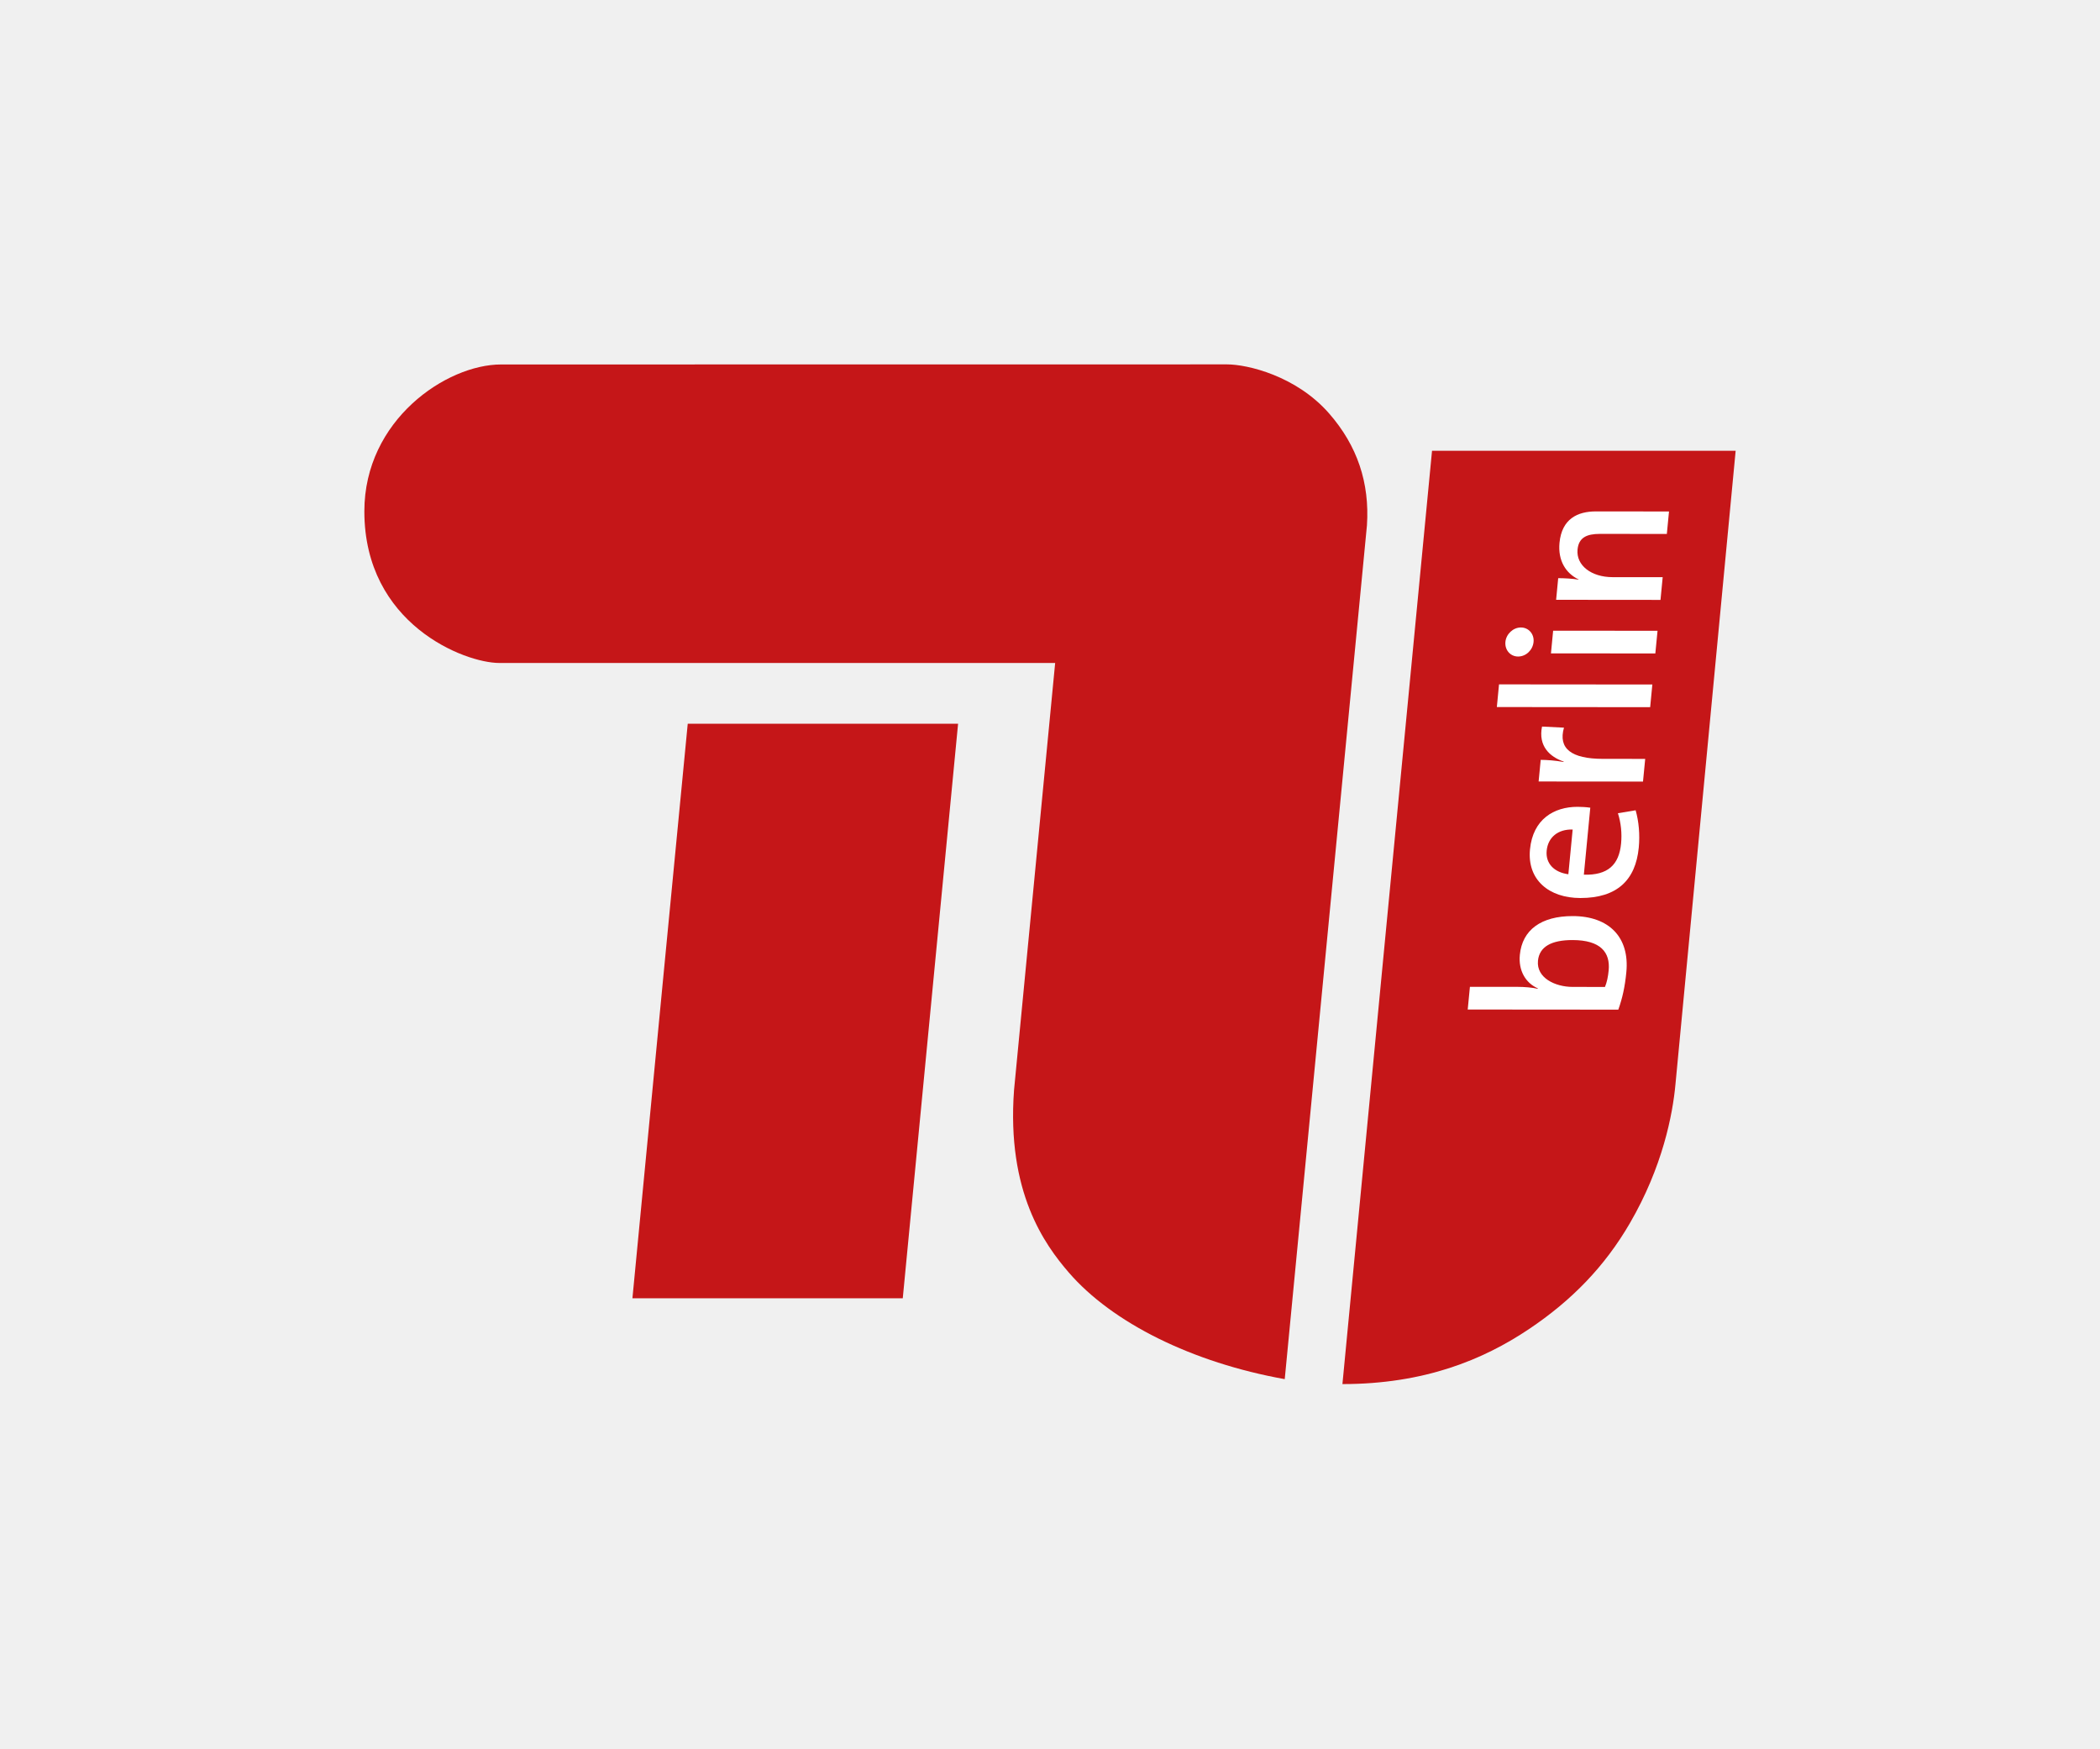
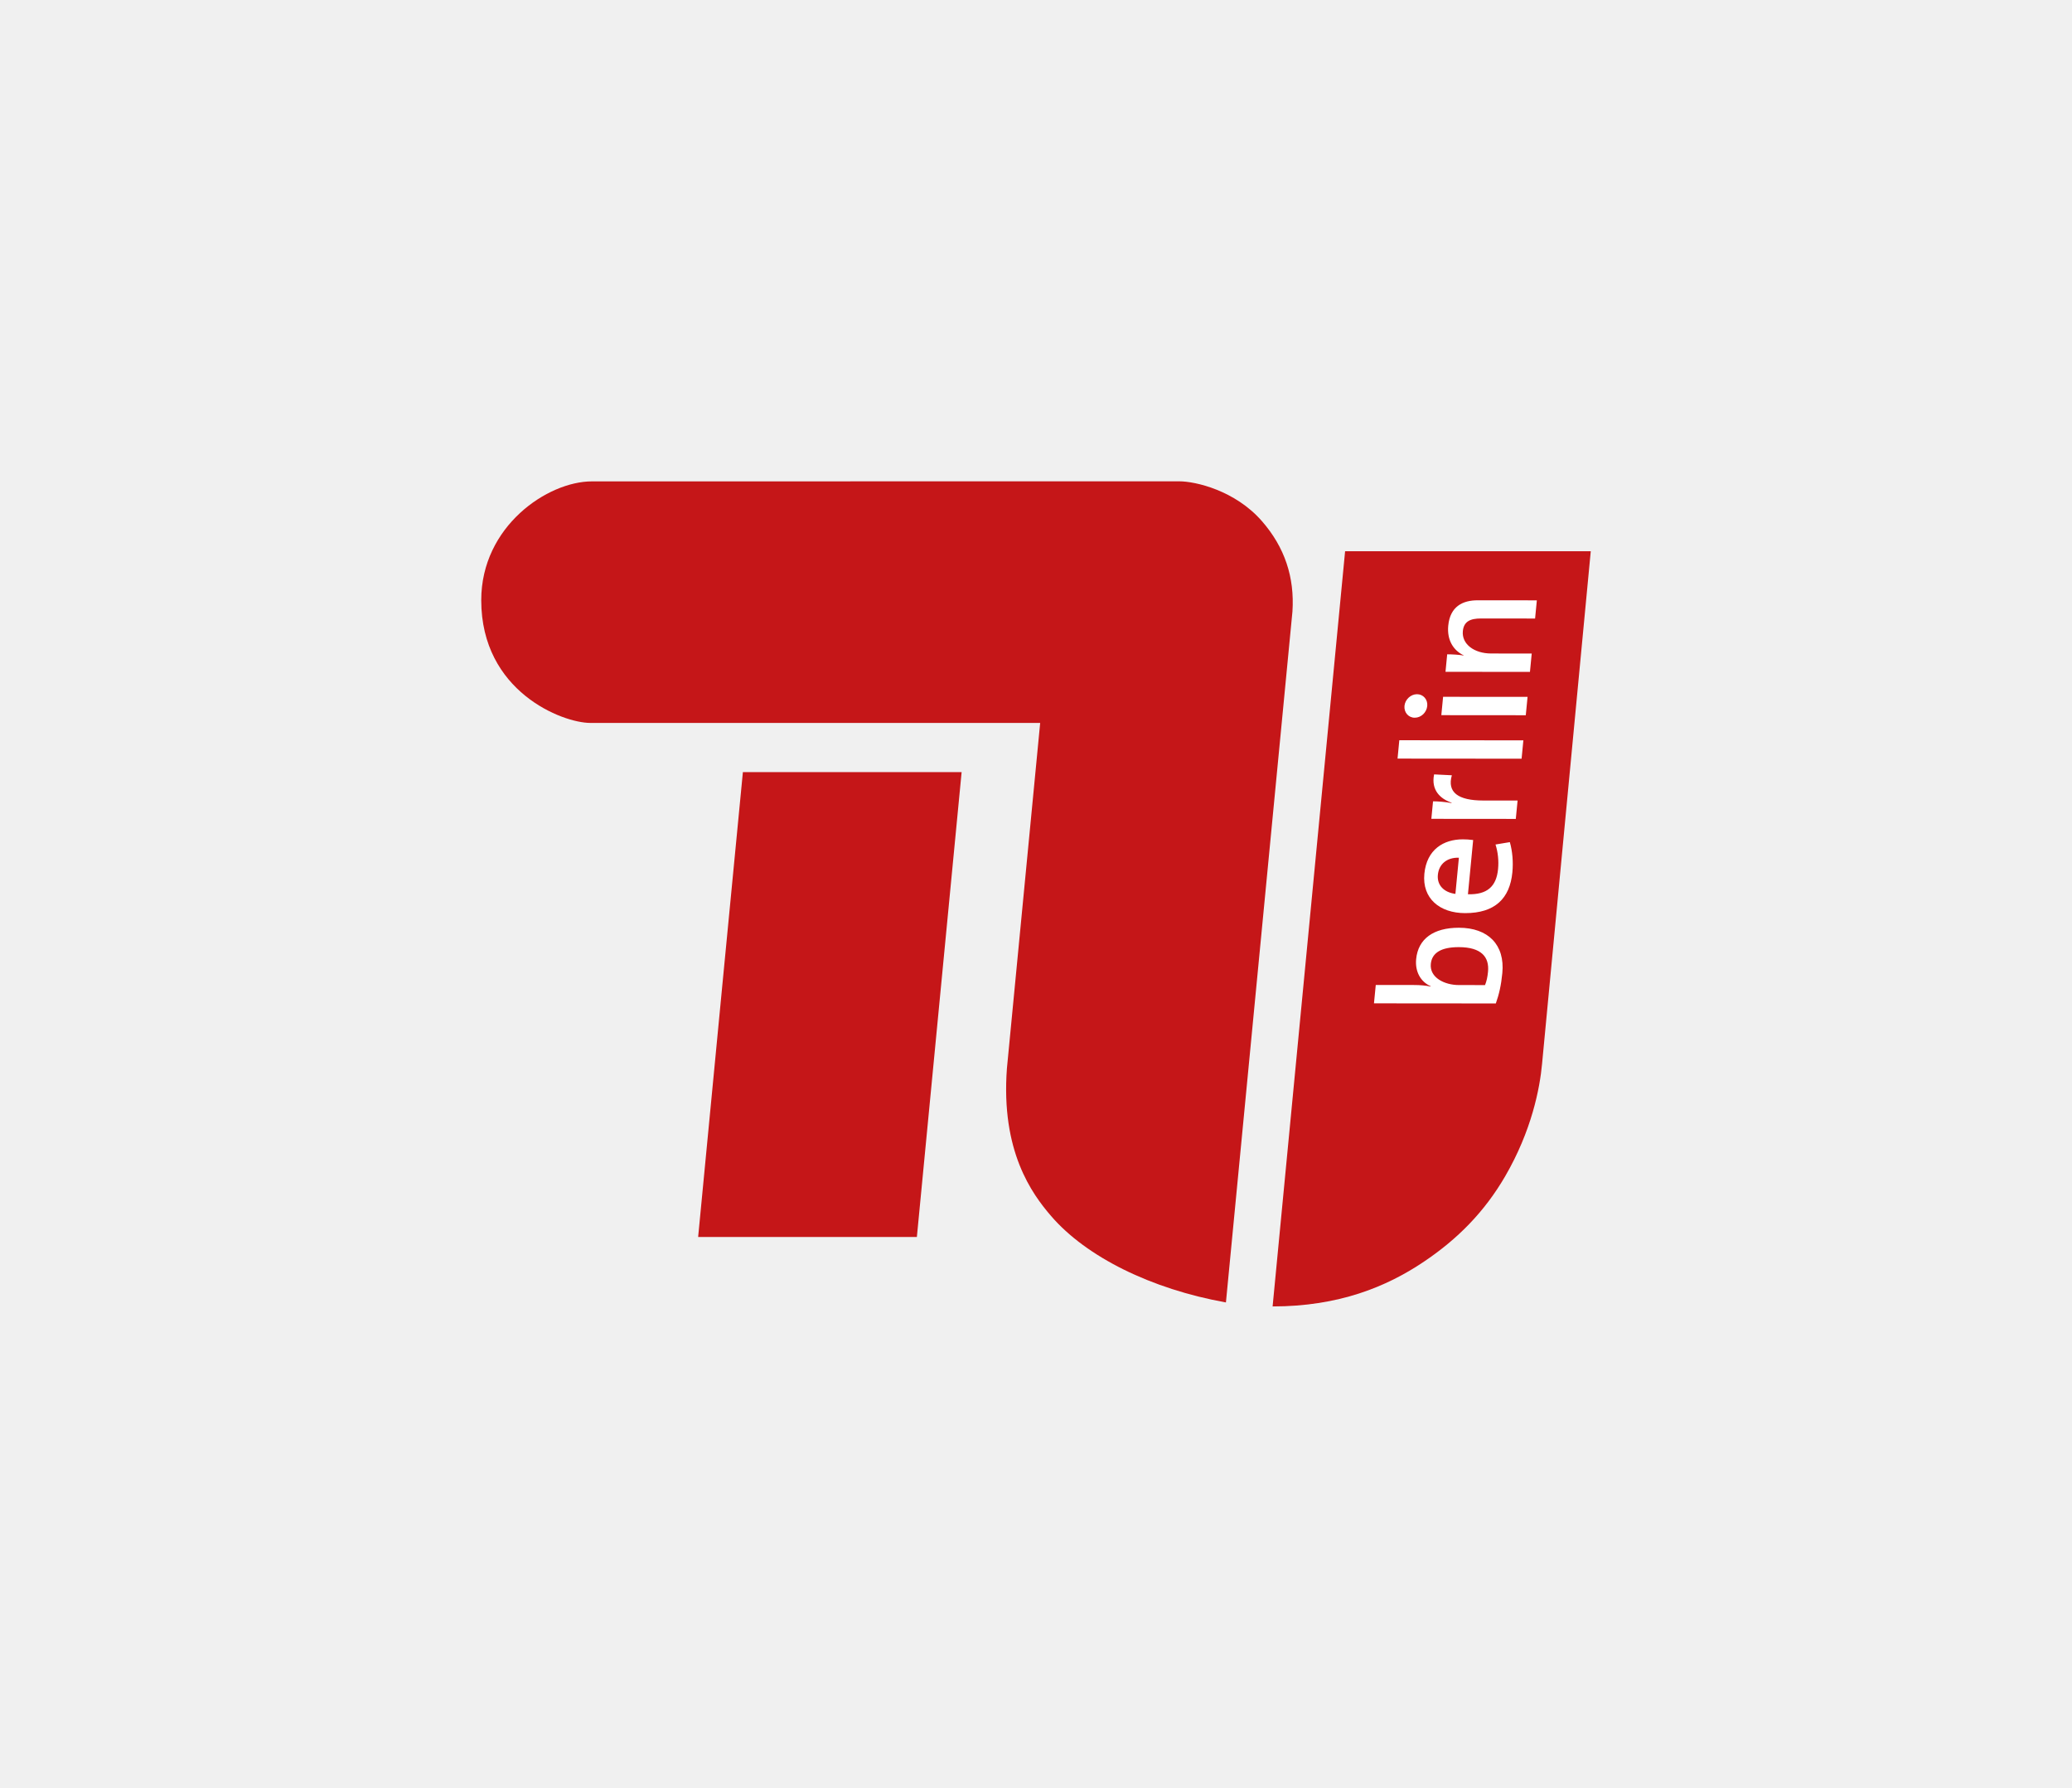
- <svg xmlns="http://www.w3.org/2000/svg" width="120.113" height="100" id="svg17496" version="1.1">
-   <defs id="defs17498" />
-   <g id="layer1" transform="translate(-299.9434,-619.5053)">
-     <g id="g17616">
-       <g transform="matrix(0.1825186,0,0,0.1825186,207.7795,462.7177)" id="g17554">
-         <path d="m 889.419,1097.83 3.69,0 0,-3.69 -3.69,0 0,3.69 z" style="fill:#ffffff;fill-opacity:1;fill-rule:nonzero;stroke:none" id="path3046" />
-         <path d="m 925.639,1292.729 c 25.664,0 44.108,-7.619 58.429,-17.214 13.355,-8.949 23.706,-19.538 31.648,-33.198 10.264,-17.656 13.426,-34.066 14.291,-43.586 0.01,-0.079 18.858,-198.45 18.858,-198.45 l -95.146,-0.01 c 0,0 -28.11,292.454 -28.079,292.454" style="fill:#c51618;fill-opacity:1;fill-rule:nonzero;stroke:none" id="path3048" />
-         <path d="m 835.617,1066.761 -12.883,133.808 c -2.37,32.021 9.636,48.474 17.108,57.144 13.645,15.83 38.737,28.276 67.718,33.468 0.801,-8.51 25.764,-267.519 25.764,-267.566 0.866,-13.295 -3.005,-24.922 -11.876,-35.054 -10.344,-11.816 -25.65,-15.357 -31.974,-15.357 l -227.495,0.025 c -17.113,0 -42.843,17.367 -42.843,46.011 0,35.394 31.45,47.526 42.271,47.526 5.524,0 174.21,0 174.21,0" style="fill:#c51618;fill-opacity:1;fill-rule:nonzero;stroke:none" id="path3050" />
-         <path d="m 703.144,1265.836 84.716,0 17.336,-180.031 -84.72,0 c 0,0 -15.14,156.718 -17.332,180.033 l 0,0" style="fill:#c51618;fill-opacity:1;fill-rule:nonzero;stroke:none" id="path3052" />
-         <path d="m 986.915,1160.091 c -0.514,5.316 5.332,8.178 10.866,8.184 l 10.13,0.01 c 0.604,-1.461 0.961,-3.12 1.161,-5.181 0.539,-5.649 -2.509,-9.504 -11.33,-9.514 -6.58,0 -10.4,2.055 -10.828,6.502 z m 27.696,3.544 c -0.445,4.653 -1.242,8.174 -2.515,11.762 l -47.194,-0.04 0.691,-7.111 15.074,0.013 c 1.907,0 4.522,0.204 6.191,0.606 l 0.013,-0.135 c -3.915,-1.729 -6.104,-5.652 -5.634,-10.505 0.754,-7.839 6.701,-12.151 16.569,-12.145 11.323,0.01 17.865,6.593 16.805,17.555" style="fill:#ffffff;fill-opacity:1;fill-rule:nonzero;stroke:none" id="path3054" />
-         <path d="m 989.645,1125.591 c -0.384,3.984 2.309,6.779 6.793,7.384 l 1.35,-14.02 c -4.599,-0.139 -7.741,2.449 -8.143,6.636 z m 13.669,-13.477 -2.02,20.996 c 7.421,0.207 11.016,-2.98 11.668,-9.758 0.307,-3.186 -0.03,-6.513 -0.991,-9.504 l 5.553,-0.922 c 0.985,3.454 1.374,7.575 0.979,11.694 -0.979,10.165 -6.787,15.809 -18.306,15.799 -9.81,-0.01 -16.699,-5.662 -15.783,-15.229 0.91,-9.435 7.471,-13.352 14.911,-13.346 1.054,0 2.629,0.072 3.99,0.27" style="fill:#ffffff;fill-opacity:1;fill-rule:nonzero;stroke:none" id="path3056" />
-         <path d="m 995.065,1087.036 c -1.883,6.575 2.353,9.768 12.156,9.777 l 13.3,0.01 -0.69,7.111 -32.709,-0.029 0.652,-6.779 c 1.837,0 4.718,0.204 7.176,0.672 l 0.014,-0.133 c -4.272,-1.468 -8.03,-4.793 -6.776,-10.971 l 6.876,0.341" style="fill:#ffffff;fill-opacity:1;fill-rule:nonzero;stroke:none" id="path3058" />
-         <path d="m 1022.076,1080.619 -48.045,-0.041 0.682,-7.107 48.046,0.041 -0.684,7.107" style="fill:#ffffff;fill-opacity:1;fill-rule:nonzero;stroke:none" id="path3060" />
-         <path d="m 1023.695,1063.787 -32.709,-0.028 0.685,-7.107 32.715,0.027 -0.691,7.108 z m -38.159,-3.62 c -0.24,2.529 -2.346,4.582 -4.85,4.58 -2.434,0 -4.209,-2.06 -3.971,-4.589 0.239,-2.459 2.416,-4.514 4.85,-4.514 2.433,0 4.209,2.064 3.971,4.522" style="fill:#ffffff;fill-opacity:1;fill-rule:nonzero;stroke:none" id="path3062" />
-         <path d="m 1027.303,1026.336 -20.996,-0.019 c -4.079,0 -6.625,1.126 -6.989,4.912 -0.477,4.987 4.366,8.641 10.954,8.648 l 15.726,0.013 -0.684,7.111 -32.709,-0.029 0.652,-6.779 c 1.775,0 4.593,0.139 6.4,0.471 l 0.005,-0.066 c -4.027,-1.929 -6.536,-5.919 -5.996,-11.501 0.721,-7.506 5.684,-9.827 11.411,-9.821 l 22.902,0.019 -0.677,7.041" style="fill:#ffffff;fill-opacity:1;fill-rule:nonzero;stroke:none" id="path3064" />
+ <svg xmlns="http://www.w3.org/2000/svg" width="150.693" height="130" id="svg13920" version="1.1">
+   <defs id="defs13922" />
+   <g id="layer1" transform="translate(-484.6533,-481.6479)">
+     <g transform="matrix(0.75,0,0,0.75,319.6842,162.3763)" id="g17616">
+       <g transform="matrix(0.2503705,0,0,0.2503705,111.612,228.701)" id="g17554-6">
+         <path d="m 889.419,1097.83 3.69,0 0,-3.69 -3.69,0 0,3.69 z" style="fill:#ffffff;fill-opacity:1;fill-rule:nonzero;stroke:none" id="path3046-8" />
+         <path d="m 925.639,1292.729 c 25.664,0 44.108,-7.619 58.429,-17.214 13.355,-8.949 23.706,-19.538 31.648,-33.198 10.264,-17.656 13.426,-34.066 14.291,-43.586 0.01,-0.079 18.858,-198.45 18.858,-198.45 l -95.146,-0.01 c 0,0 -28.11,292.454 -28.079,292.454" style="fill:#c51618;fill-opacity:1;fill-rule:nonzero;stroke:none" id="path3048-2" />
+         <path d="m 835.617,1066.761 -12.883,133.808 c -2.37,32.021 9.636,48.474 17.108,57.144 13.645,15.83 38.737,28.276 67.718,33.468 0.801,-8.51 25.764,-267.519 25.764,-267.566 0.866,-13.295 -3.005,-24.922 -11.876,-35.054 -10.344,-11.816 -25.65,-15.357 -31.974,-15.357 l -227.495,0.025 c -17.113,0 -42.843,17.367 -42.843,46.011 0,35.394 31.45,47.526 42.271,47.526 5.524,0 174.21,0 174.21,0" style="fill:#c51618;fill-opacity:1;fill-rule:nonzero;stroke:none" id="path3050-2" />
+         <path d="m 703.144,1265.836 84.716,0 17.336,-180.031 -84.72,0 c 0,0 -15.14,156.718 -17.332,180.033 l 0,0" style="fill:#c51618;fill-opacity:1;fill-rule:nonzero;stroke:none" id="path3052-2" />
+         <path d="m 986.915,1160.091 c -0.514,5.316 5.332,8.178 10.866,8.184 l 10.13,0.01 c 0.604,-1.461 0.961,-3.12 1.161,-5.181 0.539,-5.649 -2.509,-9.504 -11.33,-9.514 -6.58,0 -10.4,2.055 -10.828,6.502 z m 27.696,3.544 c -0.445,4.653 -1.242,8.174 -2.515,11.762 l -47.194,-0.04 0.691,-7.111 15.074,0.013 c 1.907,0 4.522,0.204 6.191,0.606 l 0.013,-0.135 c -3.915,-1.729 -6.104,-5.652 -5.634,-10.505 0.754,-7.839 6.701,-12.151 16.569,-12.145 11.323,0.01 17.865,6.593 16.805,17.555" style="fill:#ffffff;fill-opacity:1;fill-rule:nonzero;stroke:none" id="path3054-6" />
+         <path d="m 989.645,1125.591 c -0.384,3.984 2.309,6.779 6.793,7.384 l 1.35,-14.02 c -4.599,-0.139 -7.741,2.449 -8.143,6.636 z m 13.669,-13.477 -2.02,20.996 c 7.421,0.207 11.016,-2.98 11.668,-9.758 0.307,-3.186 -0.03,-6.513 -0.991,-9.504 l 5.553,-0.922 c 0.985,3.454 1.374,7.575 0.979,11.694 -0.979,10.165 -6.787,15.809 -18.306,15.799 -9.81,-0.01 -16.699,-5.662 -15.783,-15.229 0.91,-9.435 7.471,-13.352 14.911,-13.346 1.054,0 2.629,0.072 3.99,0.27" style="fill:#ffffff;fill-opacity:1;fill-rule:nonzero;stroke:none" id="path3056-7" />
+         <path d="m 995.065,1087.036 c -1.883,6.575 2.353,9.768 12.156,9.777 l 13.3,0.01 -0.69,7.111 -32.709,-0.029 0.652,-6.779 c 1.837,0 4.718,0.204 7.176,0.672 l 0.014,-0.133 c -4.272,-1.468 -8.03,-4.793 -6.776,-10.971 l 6.876,0.341" style="fill:#ffffff;fill-opacity:1;fill-rule:nonzero;stroke:none" id="path3058-1" />
+         <path d="m 1022.076,1080.619 -48.045,-0.041 0.682,-7.107 48.046,0.041 -0.684,7.107" style="fill:#ffffff;fill-opacity:1;fill-rule:nonzero;stroke:none" id="path3060-9" />
+         <path d="m 1023.695,1063.787 -32.709,-0.028 0.685,-7.107 32.715,0.027 -0.691,7.108 z m -38.159,-3.62 c -0.24,2.529 -2.346,4.582 -4.85,4.58 -2.434,0 -4.209,-2.06 -3.971,-4.589 0.239,-2.459 2.416,-4.514 4.85,-4.514 2.433,0 4.209,2.064 3.971,4.522" style="fill:#ffffff;fill-opacity:1;fill-rule:nonzero;stroke:none" id="path3062-7" />
+         <path d="m 1027.303,1026.336 -20.996,-0.019 c -4.079,0 -6.625,1.126 -6.989,4.912 -0.477,4.987 4.366,8.641 10.954,8.648 l 15.726,0.013 -0.684,7.111 -32.709,-0.029 0.652,-6.779 c 1.775,0 4.593,0.139 6.4,0.471 l 0.005,-0.066 c -4.027,-1.929 -6.536,-5.919 -5.996,-11.501 0.721,-7.506 5.684,-9.827 11.411,-9.821 l 22.902,0.019 -0.677,7.041" style="fill:#ffffff;fill-opacity:1;fill-rule:nonzero;stroke:none" id="path3064-9" />
      </g>
-       <rect transform="translate(299.9434,619.5053)" y="0" x="0" height="100" width="120.113" id="rect17614" style="color:#000000;fill:none;stroke:none;stroke-width:7;marker:none;visibility:visible;display:inline;overflow:visible;enable-background:accumulate" />
    </g>
  </g>
</svg>
